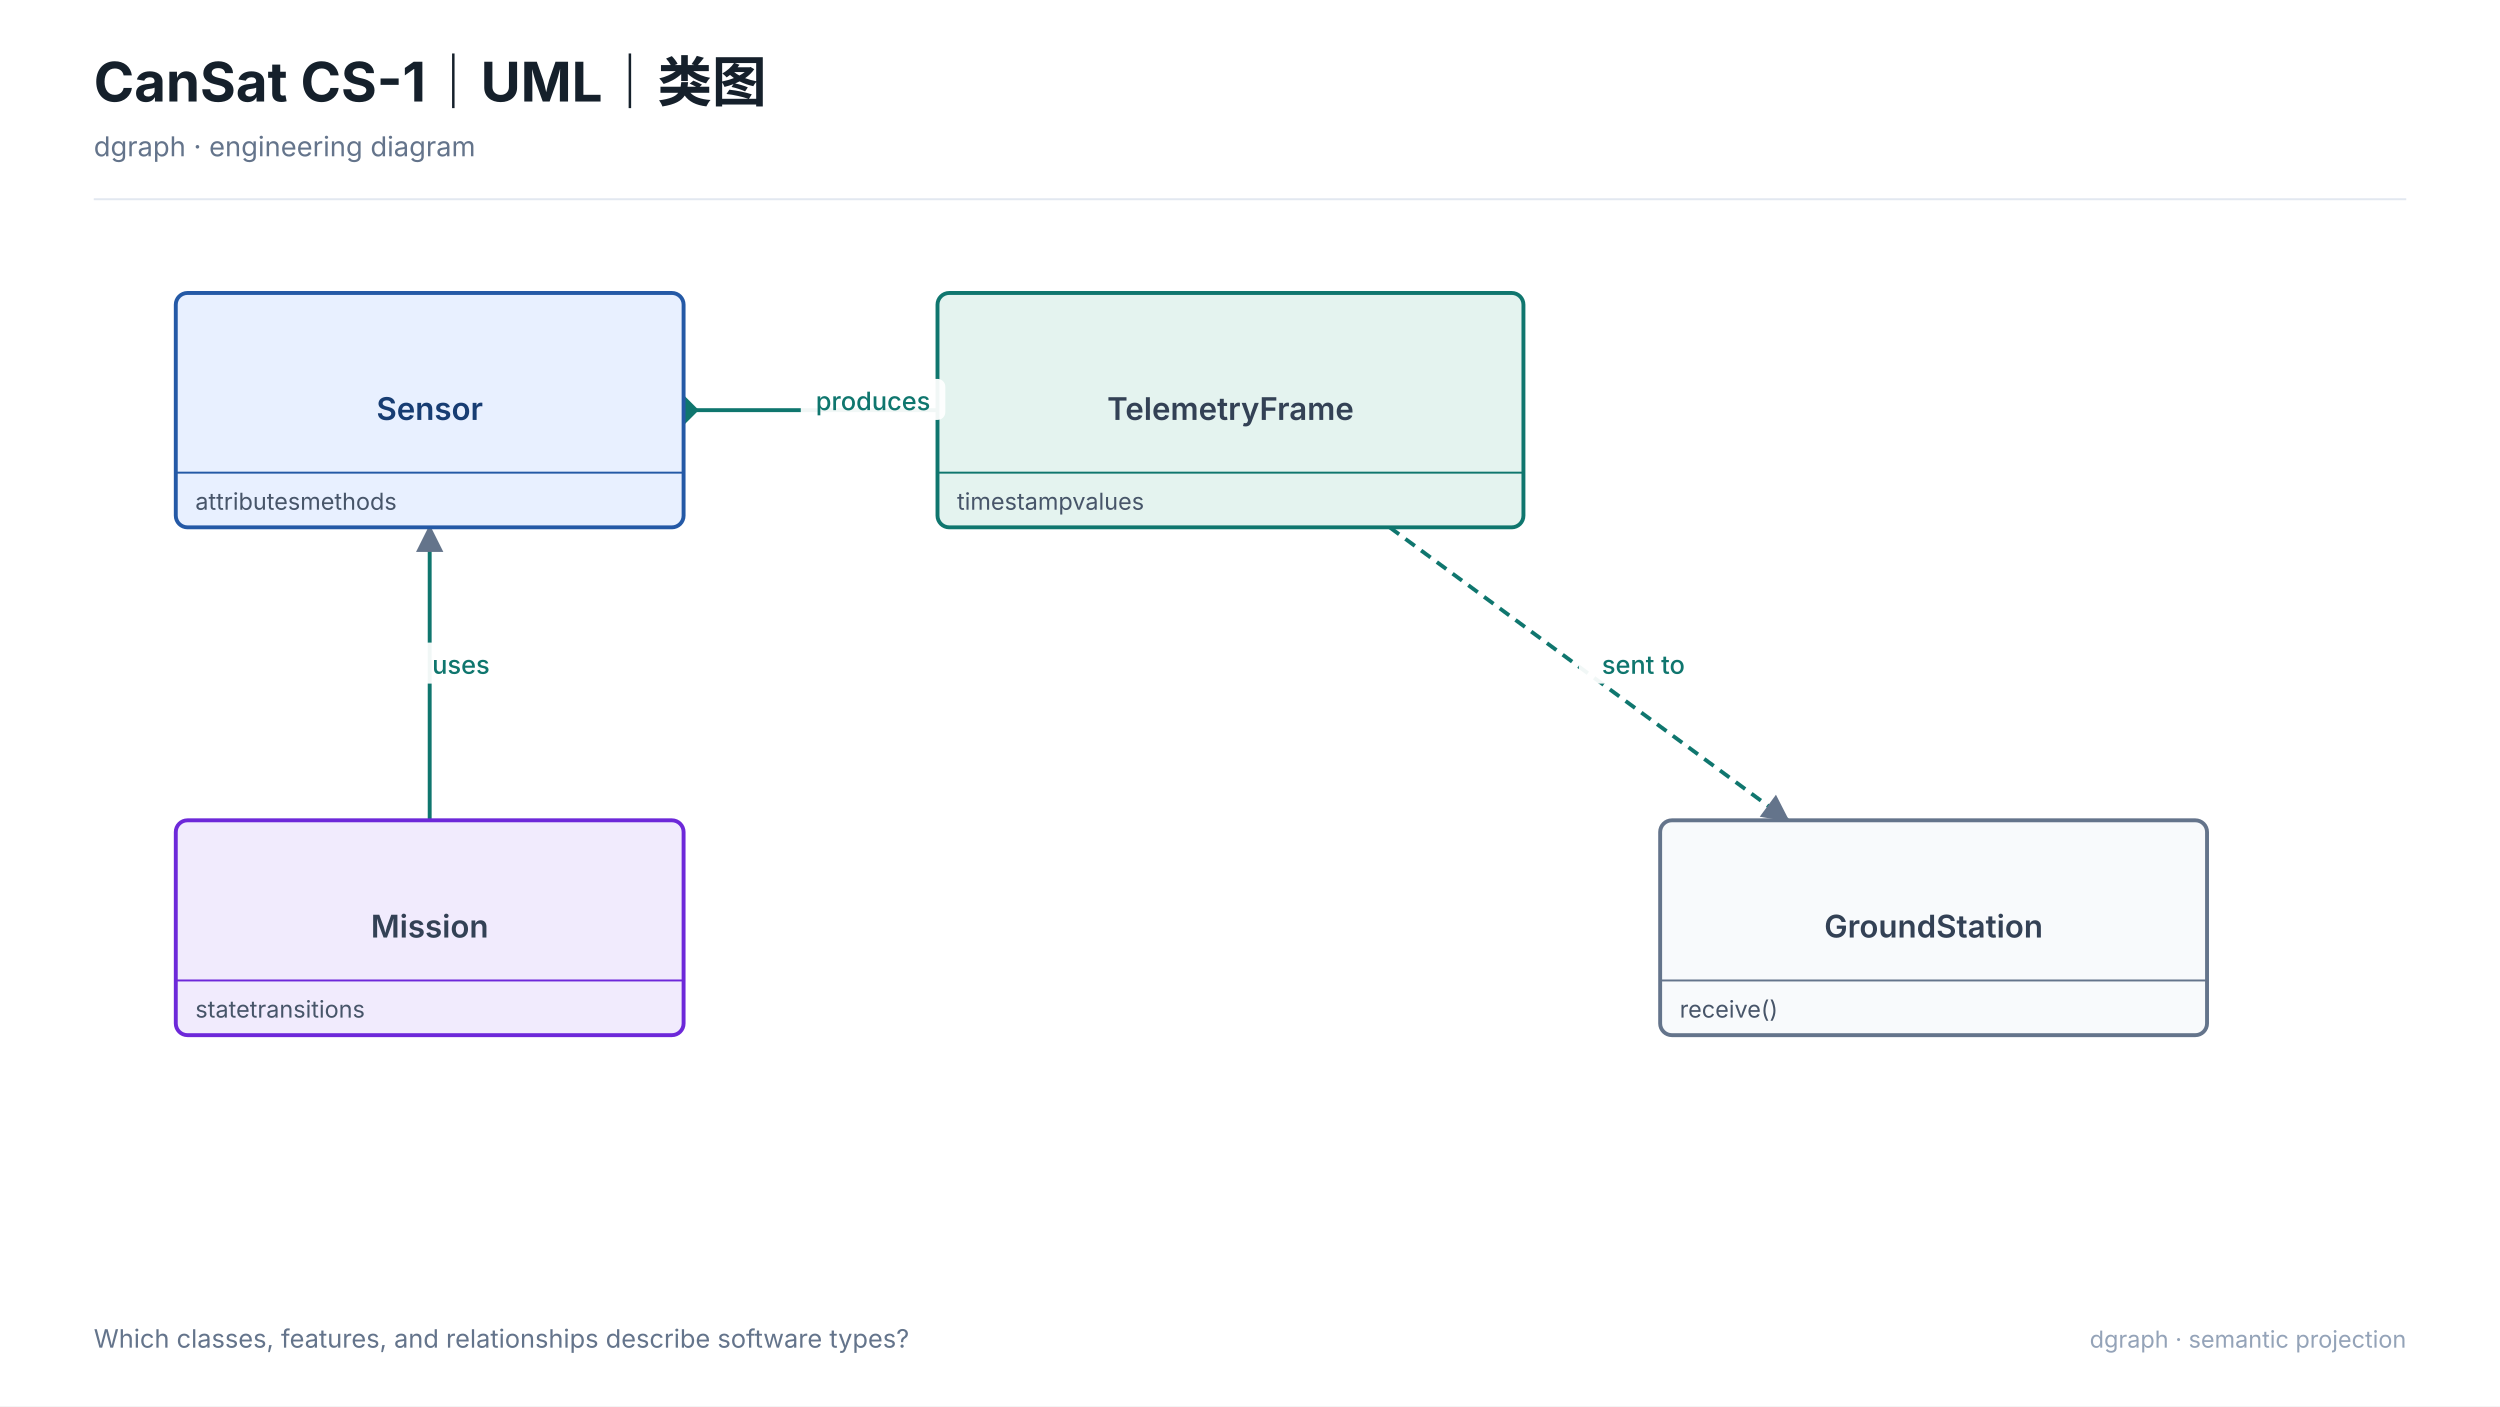
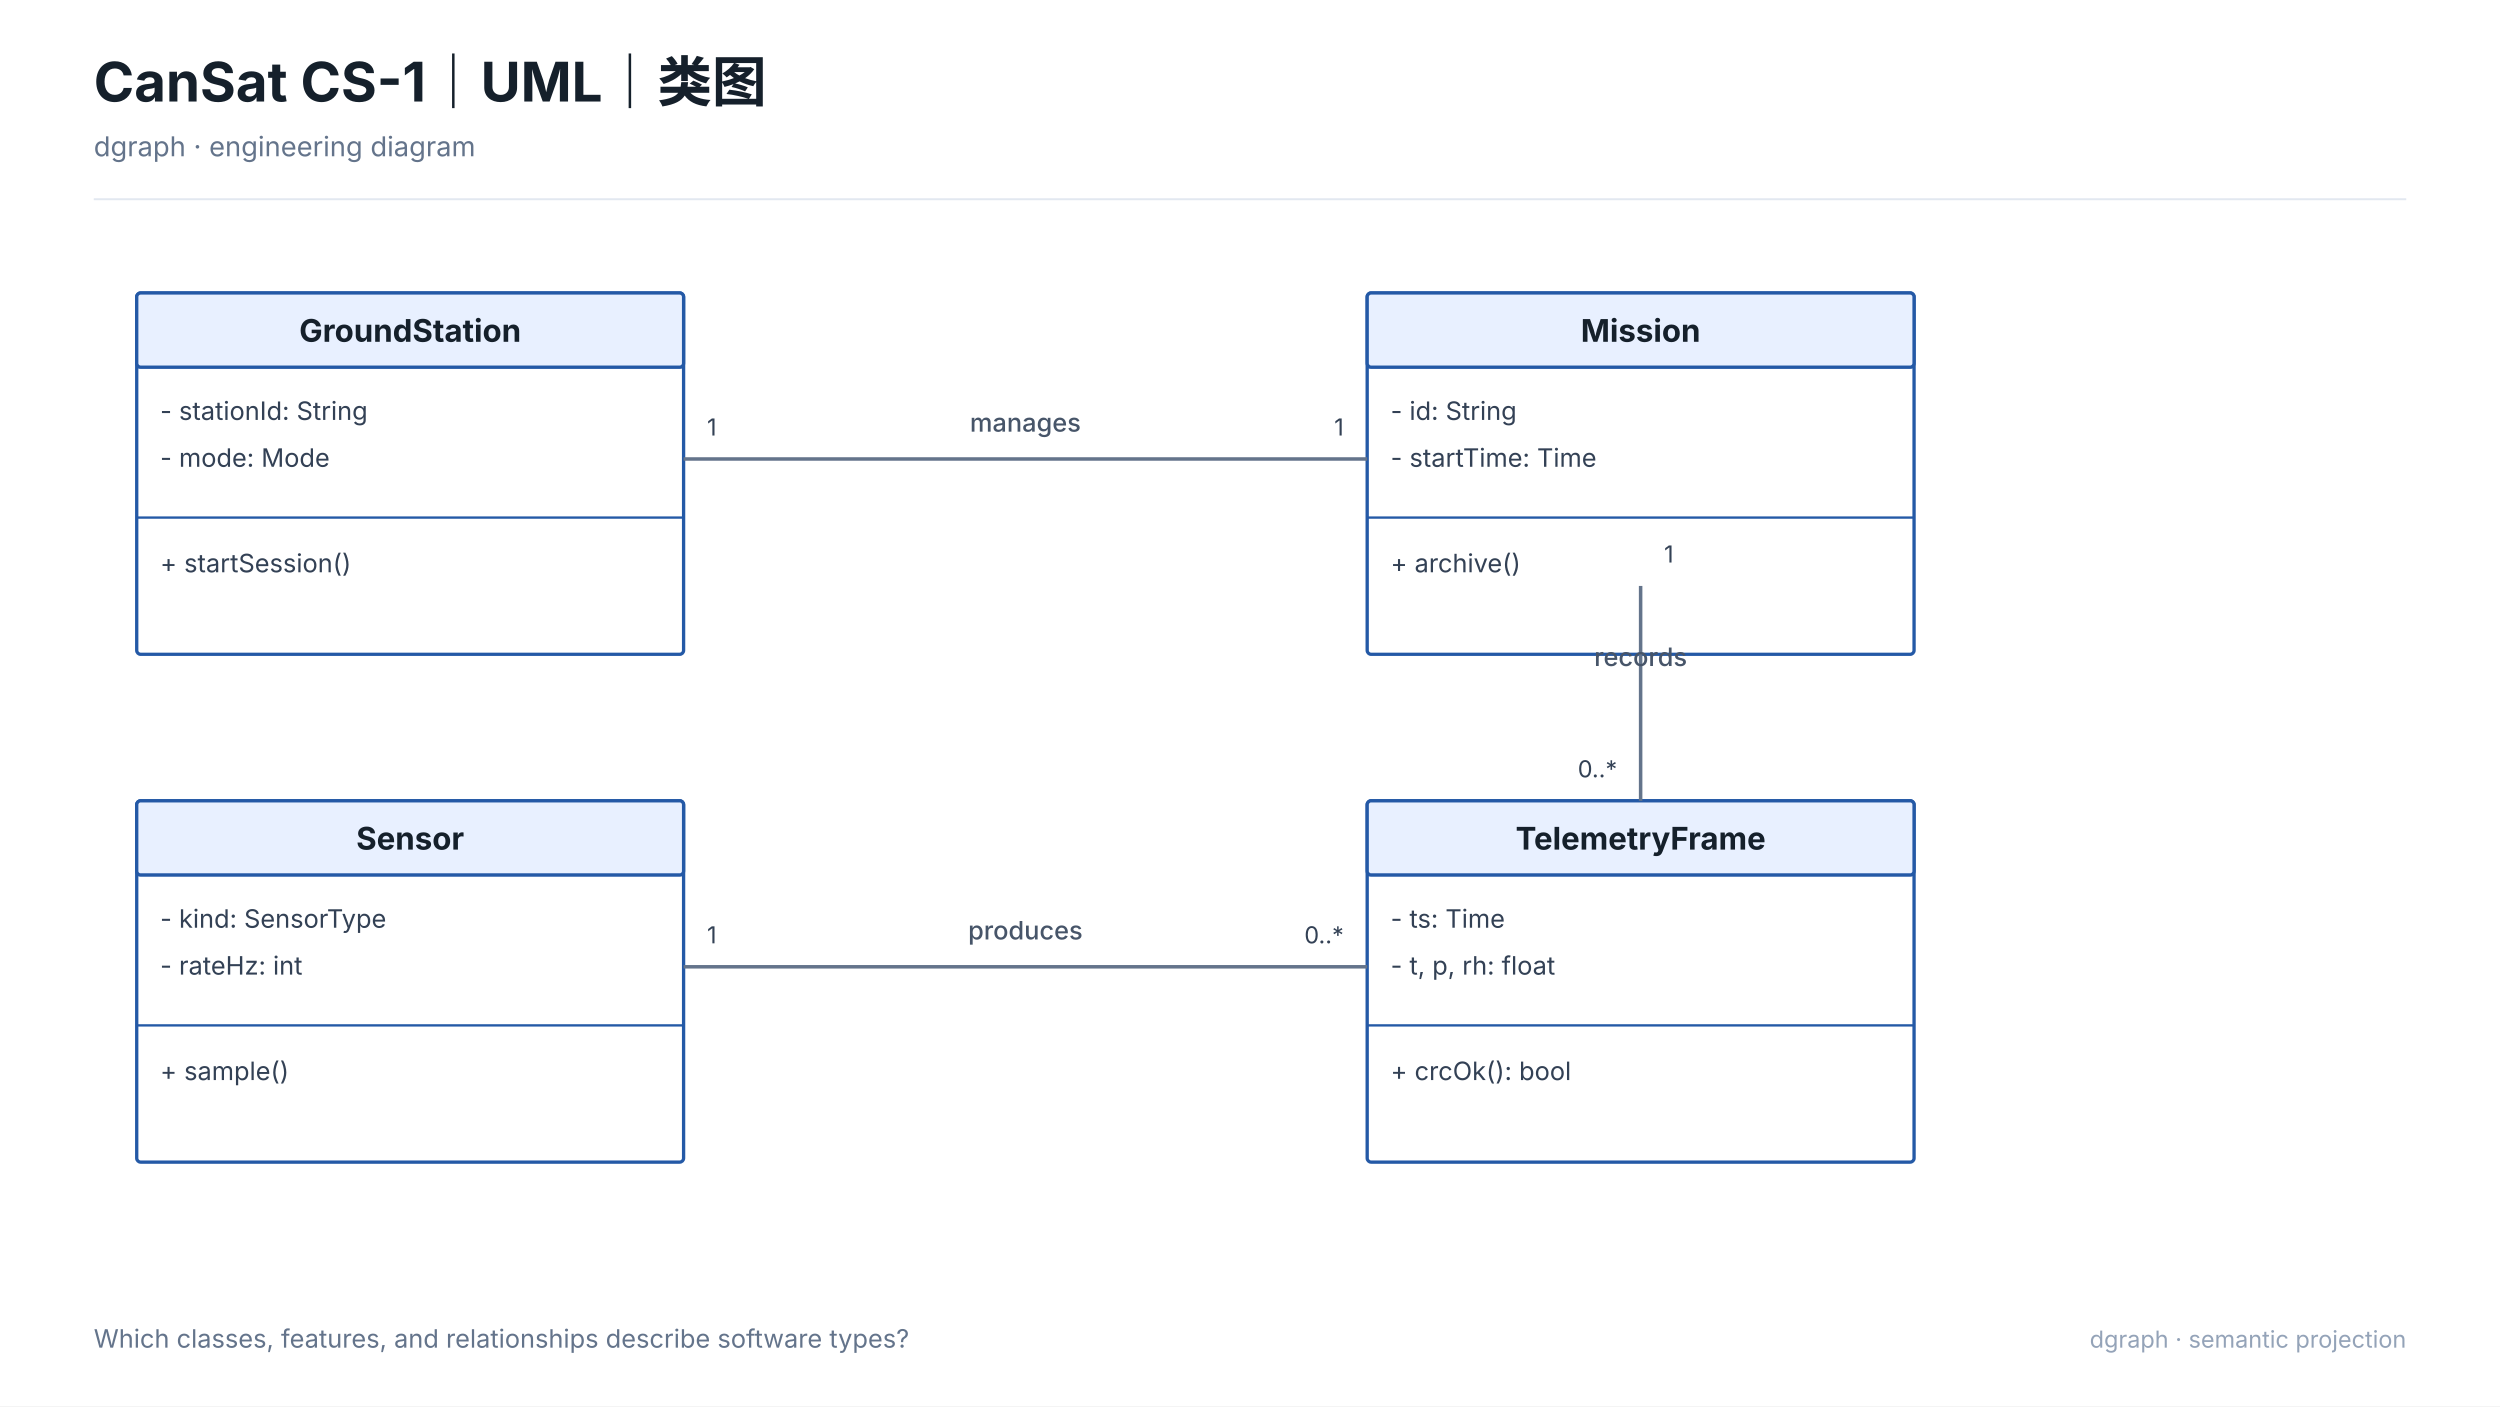
<svg xmlns="http://www.w3.org/2000/svg" viewBox="0 0 1280 720" width="1280" height="720" font-family="-apple-system, PingFang SC, Hiragino Sans GB, Noto Sans SC, sans-serif" data-layout="class">
  <defs>
    <marker id="arrow" viewBox="0 0 10 10" refX="9" refY="5" markerWidth="7" markerHeight="7" orient="auto">
      <path d="M 0 0 L 10 5 L 0 10 z" fill="#64748b" />
    </marker>
  </defs>
  <rect width="1280" height="720" fill="#fff" />
  <text x="48" y="52" font-size="28" fill="#15202b" text-anchor="start" font-weight="750">CanSat CS-1｜UML｜类图</text>
  <text x="48" y="80" font-size="14" fill="#64748b" text-anchor="start" font-weight="400">dgraph · engineering diagram</text>
  <line x1="48" y1="102" x2="1232" y2="102" stroke="#e2e8f0" />
-   <path d="M 220.0,420 L 220.0,270" fill="none" stroke="#0f766e" stroke-width="2" stroke-dasharray="None" marker-end="url(#arrow)" />
-   <path d="M 350,210.0 L 480,210.0" fill="none" stroke="#0f766e" stroke-width="2" stroke-dasharray="None" marker-end="none" />
-   <rect x="345" y="205.0" width="10" height="10" transform="rotate(45 350 210.0)" fill="#0f766e" stroke="#0f766e" />
-   <path d="M 711.509,270 L 915.283,420" fill="none" stroke="#0f766e" stroke-width="2" stroke-dasharray="6 4" marker-end="url(#arrow)" />
-   <g data-node-id="n0" data-source-id="Example.uml-class.n0" data-kind="class">
-     <rect x="90" y="150" width="260" height="120" rx="6" fill="#e8f0ff" stroke="#2459a6" stroke-width="2" />
-     <text x="220.0" y="215.0" font-size="16" fill="#173d73" text-anchor="middle" font-weight="600">Sensor</text>
-     <line x1="90" y1="242" x2="350" y2="242" stroke="#2459a6" stroke-width="1" />
-     <text x="100" y="261" font-size="12" fill="#475569" text-anchor="start" font-weight="400">attributes
- methods</text>
+   <g data-uml="class-diagram">
+     <g data-uml-class="GroundStation" data-source-id="Example.uml.GroundStation">
+       <rect x="70" y="150" width="280" height="185" rx="2" fill="#fff" stroke="#2459a6" stroke-width="1.7" />
+       <rect x="70" y="150" width="280" height="38" rx="2" fill="#e8f0ff" stroke="#2459a6" stroke-width="1.7" />
+       <text x="210.0" y="175" font-size="16" fill="#15202b" text-anchor="middle" font-weight="700">GroundStation</text>
+       <line x1="70" y1="188" x2="350" y2="188" stroke="#2459a6" stroke-width="1.2" />
+       <text x="82" y="215" font-size="13" fill="#334155" text-anchor="start" font-weight="400">- stationId: String</text>
+       <text x="82" y="239" font-size="13" fill="#334155" text-anchor="start" font-weight="400">- mode: Mode</text>
+       <line x1="70" y1="265" x2="350" y2="265" stroke="#2459a6" stroke-width="1.2" />
+       <text x="82" y="293" font-size="13" fill="#334155" text-anchor="start" font-weight="400">+ startSession()</text>
+     </g>
+     <g data-uml-class="Mission" data-source-id="Example.uml.Mission">
+       <rect x="700" y="150" width="280" height="185" rx="2" fill="#fff" stroke="#2459a6" stroke-width="1.7" />
+       <rect x="700" y="150" width="280" height="38" rx="2" fill="#e8f0ff" stroke="#2459a6" stroke-width="1.7" />
+       <text x="840.0" y="175" font-size="16" fill="#15202b" text-anchor="middle" font-weight="700">Mission</text>
+       <line x1="700" y1="188" x2="980" y2="188" stroke="#2459a6" stroke-width="1.2" />
+       <text x="712" y="215" font-size="13" fill="#334155" text-anchor="start" font-weight="400">- id: String</text>
+       <text x="712" y="239" font-size="13" fill="#334155" text-anchor="start" font-weight="400">- startTime: Time</text>
+       <line x1="700" y1="265" x2="980" y2="265" stroke="#2459a6" stroke-width="1.2" />
+       <text x="712" y="293" font-size="13" fill="#334155" text-anchor="start" font-weight="400">+ archive()</text>
+     </g>
+     <g data-uml-class="Sensor" data-source-id="Example.uml.Sensor">
+       <rect x="70" y="410" width="280" height="185" rx="2" fill="#fff" stroke="#2459a6" stroke-width="1.7" />
+       <rect x="70" y="410" width="280" height="38" rx="2" fill="#e8f0ff" stroke="#2459a6" stroke-width="1.7" />
+       <text x="210.0" y="435" font-size="16" fill="#15202b" text-anchor="middle" font-weight="700">Sensor</text>
+       <line x1="70" y1="448" x2="350" y2="448" stroke="#2459a6" stroke-width="1.2" />
+       <text x="82" y="475" font-size="13" fill="#334155" text-anchor="start" font-weight="400">- kind: SensorType</text>
+       <text x="82" y="499" font-size="13" fill="#334155" text-anchor="start" font-weight="400">- rateHz: int</text>
+       <line x1="70" y1="525" x2="350" y2="525" stroke="#2459a6" stroke-width="1.2" />
+       <text x="82" y="553" font-size="13" fill="#334155" text-anchor="start" font-weight="400">+ sample()</text>
+     </g>
+     <g data-uml-class="TelemetryFrame" data-source-id="Example.uml.TelemetryFrame">
+       <rect x="700" y="410" width="280" height="185" rx="2" fill="#fff" stroke="#2459a6" stroke-width="1.7" />
+       <rect x="700" y="410" width="280" height="38" rx="2" fill="#e8f0ff" stroke="#2459a6" stroke-width="1.7" />
+       <text x="840.0" y="435" font-size="16" fill="#15202b" text-anchor="middle" font-weight="700">TelemetryFrame</text>
+       <line x1="700" y1="448" x2="980" y2="448" stroke="#2459a6" stroke-width="1.2" />
+       <text x="712" y="475" font-size="13" fill="#334155" text-anchor="start" font-weight="400">- ts: Time</text>
+       <text x="712" y="499" font-size="13" fill="#334155" text-anchor="start" font-weight="400">- t, p, rh: float</text>
+       <line x1="700" y1="525" x2="980" y2="525" stroke="#2459a6" stroke-width="1.2" />
+       <text x="712" y="553" font-size="13" fill="#334155" text-anchor="start" font-weight="400">+ crcOk(): bool</text>
+     </g>
+     <path data-uml-relation="manages" d="M 350,235 L 700,235" fill="none" stroke="#64748b" stroke-width="1.8" />
+     <text x="362" y="223" font-size="12" fill="#334155" text-anchor="start" font-weight="400">1</text>
+     <text x="688" y="223" font-size="12" fill="#334155" text-anchor="end" font-weight="400">1</text>
+     <text x="525.0" y="221.0" font-size="13" fill="#475569" text-anchor="middle" font-weight="500">manages</text>
+     <path data-uml-relation="records" d="M 840,300 L 840,410" fill="none" stroke="#64748b" stroke-width="1.8" />
+     <text x="852" y="288" font-size="12" fill="#334155" text-anchor="start" font-weight="400">1</text>
+     <text x="828" y="398" font-size="12" fill="#334155" text-anchor="end" font-weight="400">0..*</text>
+     <text x="840.0" y="341.0" font-size="13" fill="#475569" text-anchor="middle" font-weight="500">records</text>
+     <path data-uml-relation="produces" d="M 350,495 L 700,495" fill="none" stroke="#64748b" stroke-width="1.8" />
+     <text x="362" y="483" font-size="12" fill="#334155" text-anchor="start" font-weight="400">1</text>
+     <text x="688" y="483" font-size="12" fill="#334155" text-anchor="end" font-weight="400">0..*</text>
+     <text x="525.0" y="481.0" font-size="13" fill="#475569" text-anchor="middle" font-weight="500">produces</text>
  </g>
-   <g data-node-id="n1" data-source-id="Example.uml-class.n1" data-kind="class">
-     <rect x="480" y="150" width="300" height="120" rx="6" fill="#e4f3ef" stroke="#0f766e" stroke-width="2" />
-     <text x="630.0" y="215.0" font-size="16" fill="#334155" text-anchor="middle" font-weight="600">TelemetryFrame</text>
-     <line x1="480" y1="242" x2="780" y2="242" stroke="#0f766e" stroke-width="1" />
-     <text x="490" y="261" font-size="12" fill="#475569" text-anchor="start" font-weight="400">timestamp
- values</text>
-   </g>
-   <g data-node-id="n2" data-source-id="Example.uml-class.n2" data-kind="class">
-     <rect x="90" y="420" width="260" height="110" rx="6" fill="#f1ebfd" stroke="#6d28d9" stroke-width="2" />
-     <text x="220.0" y="480.0" font-size="16" fill="#334155" text-anchor="middle" font-weight="600">Mission</text>
-     <line x1="90" y1="502" x2="350" y2="502" stroke="#6d28d9" stroke-width="1" />
-     <text x="100" y="521" font-size="12" fill="#475569" text-anchor="start" font-weight="400">state
- transitions</text>
-   </g>
-   <g data-node-id="n3" data-source-id="Example.uml-class.n3" data-kind="class">
-     <rect x="850" y="420" width="280" height="110" rx="6" fill="#f8fafc" stroke="#64748b" stroke-width="2" />
-     <text x="990.0" y="480.0" font-size="16" fill="#334155" text-anchor="middle" font-weight="600">GroundStation</text>
-     <line x1="850" y1="502" x2="1130" y2="502" stroke="#64748b" stroke-width="1" />
-     <text x="860" y="521" font-size="12" fill="#475569" text-anchor="start" font-weight="400">receive()</text>
-   </g>
-   <rect x="215.0" y="329.0" width="42" height="21" rx="4" fill="#fff" fill-opacity=".94" />
-   <text x="236.0" y="345.0" font-size="13" fill="#0f766e" text-anchor="middle" font-weight="500">uses</text>
-   <rect x="410.0" y="194.0" width="74" height="21" rx="4" fill="#fff" fill-opacity=".94" />
-   <text x="447.0" y="210.0" font-size="13" fill="#0f766e" text-anchor="middle" font-weight="500">produces</text>
-   <rect x="808.396" y="329.0" width="66" height="21" rx="4" fill="#fff" fill-opacity=".94" />
-   <text x="841.396" y="345.0" font-size="13" fill="#0f766e" text-anchor="middle" font-weight="500">sent to</text>
  <text x="48" y="690" font-size="13" fill="#64748b" text-anchor="start" font-weight="400">Which classes, features, and relationships describe software types?</text>
  <text x="1232" y="690" font-size="12" fill="#94a3b8" text-anchor="end" font-weight="400">dgraph · semantic projection</text>
</svg>
